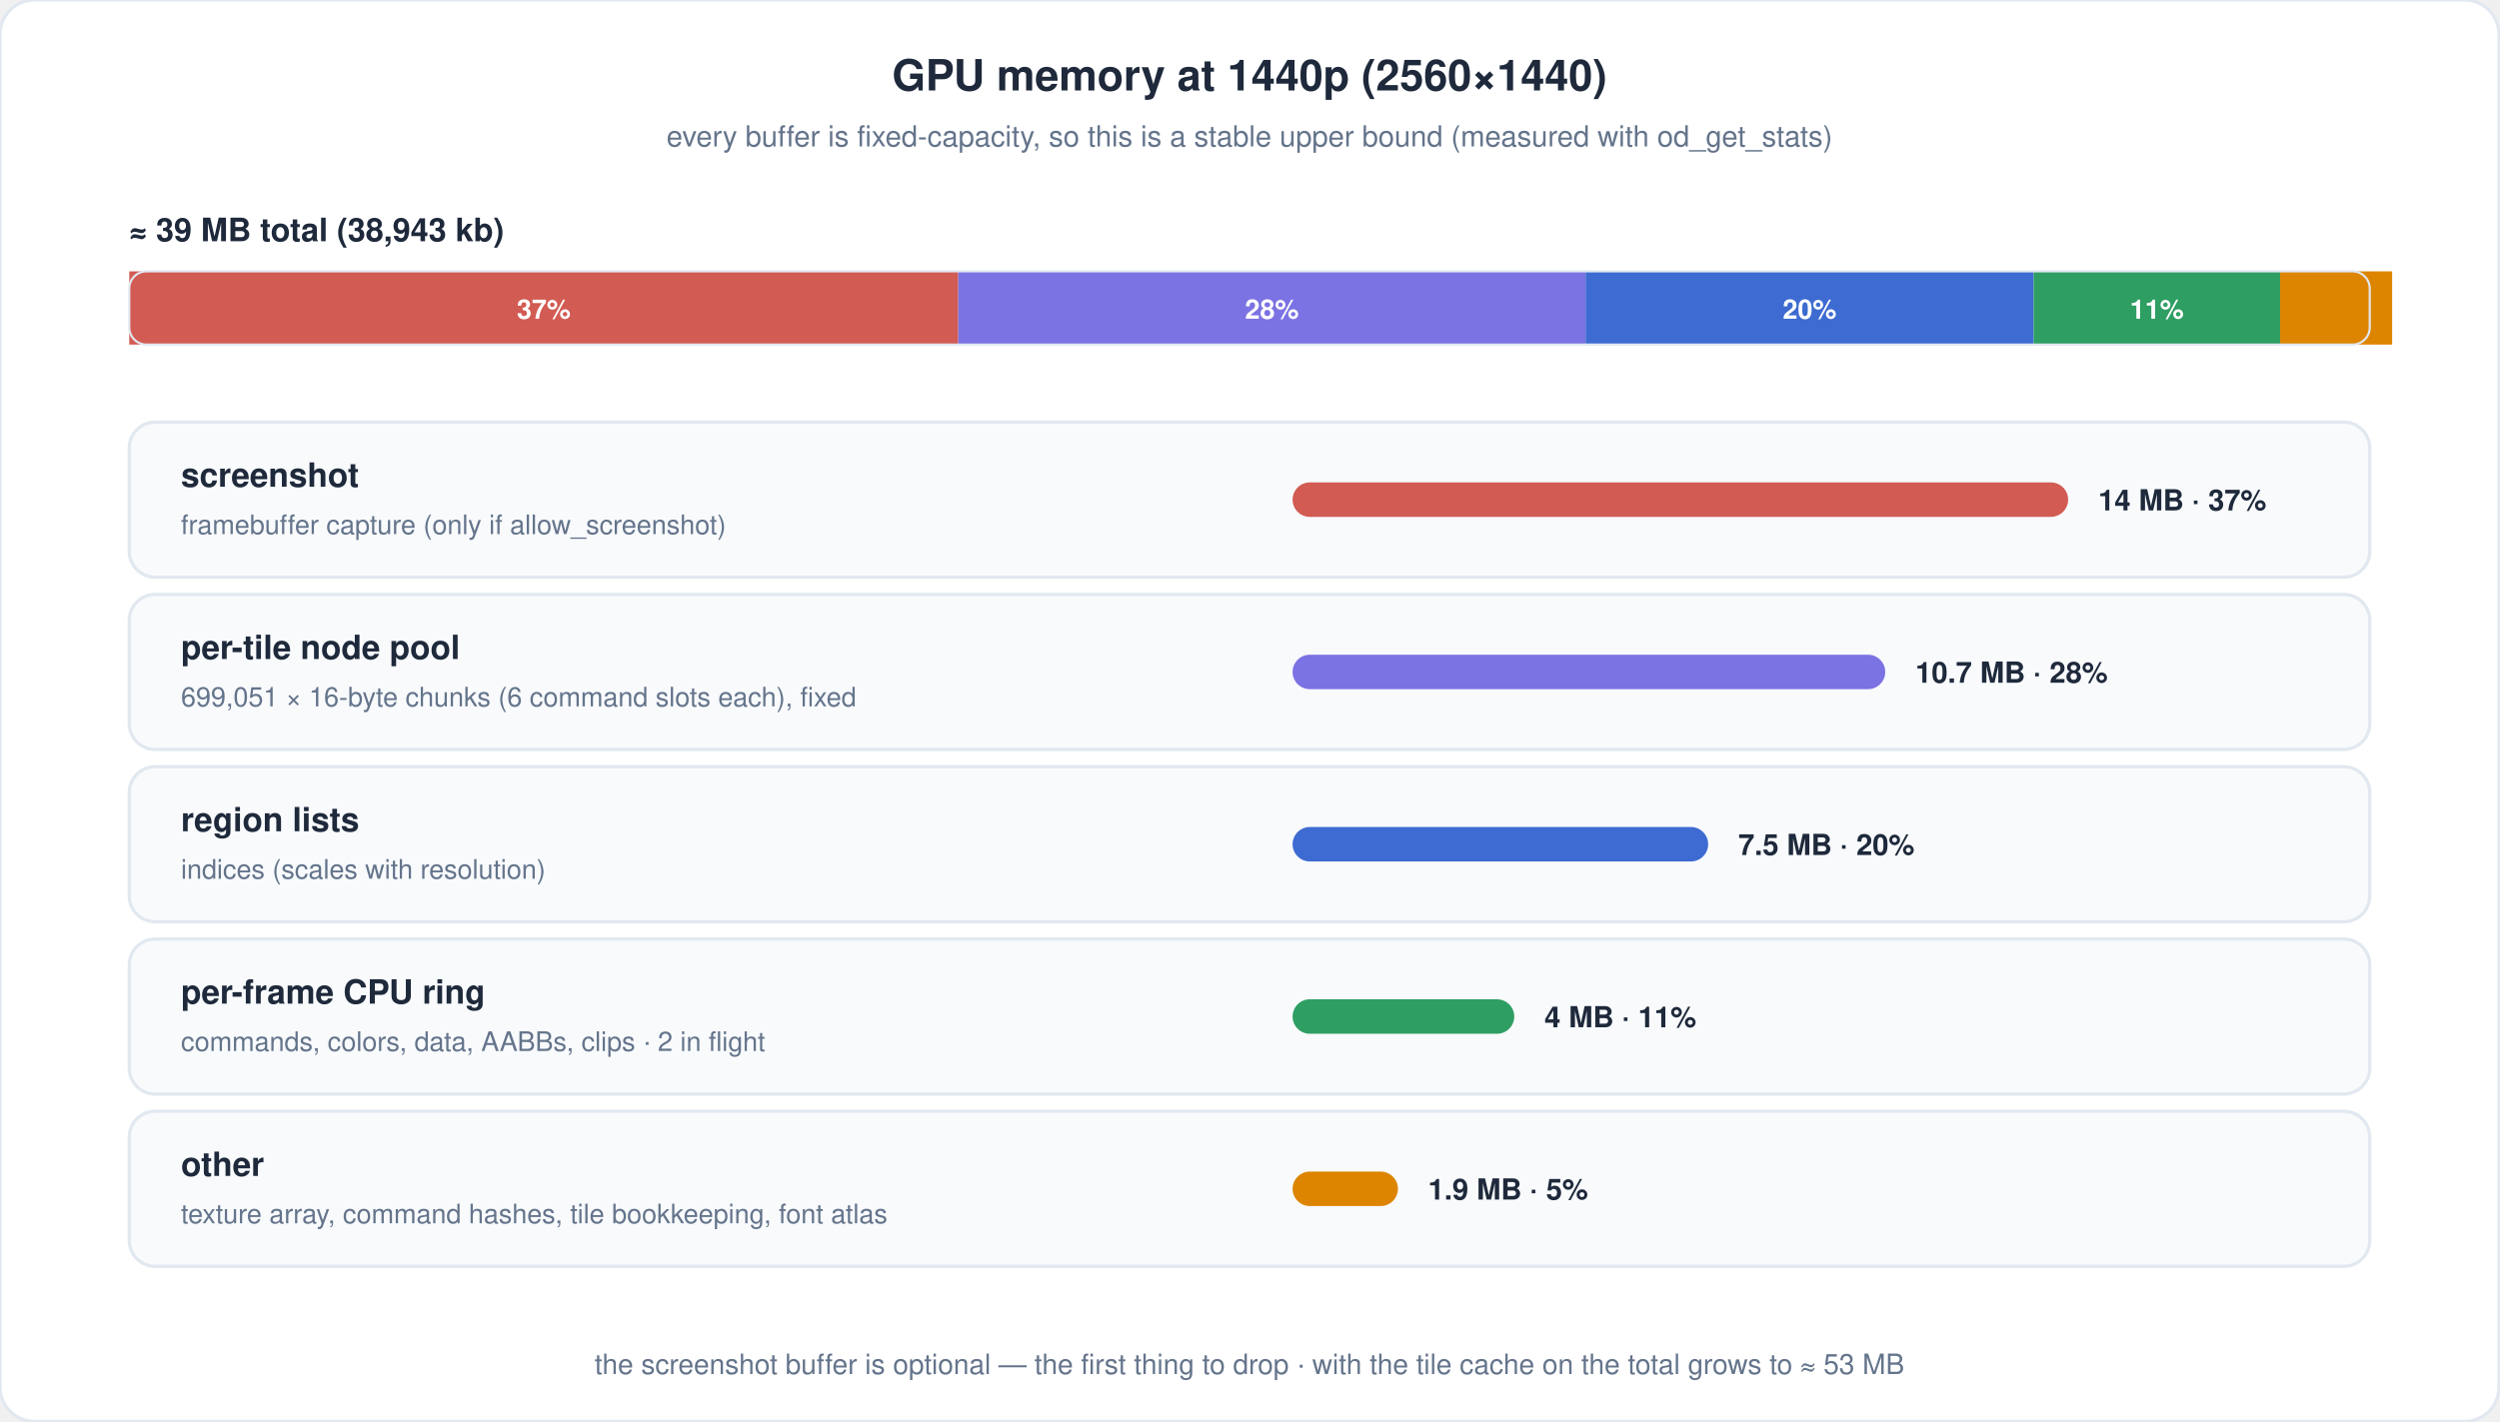
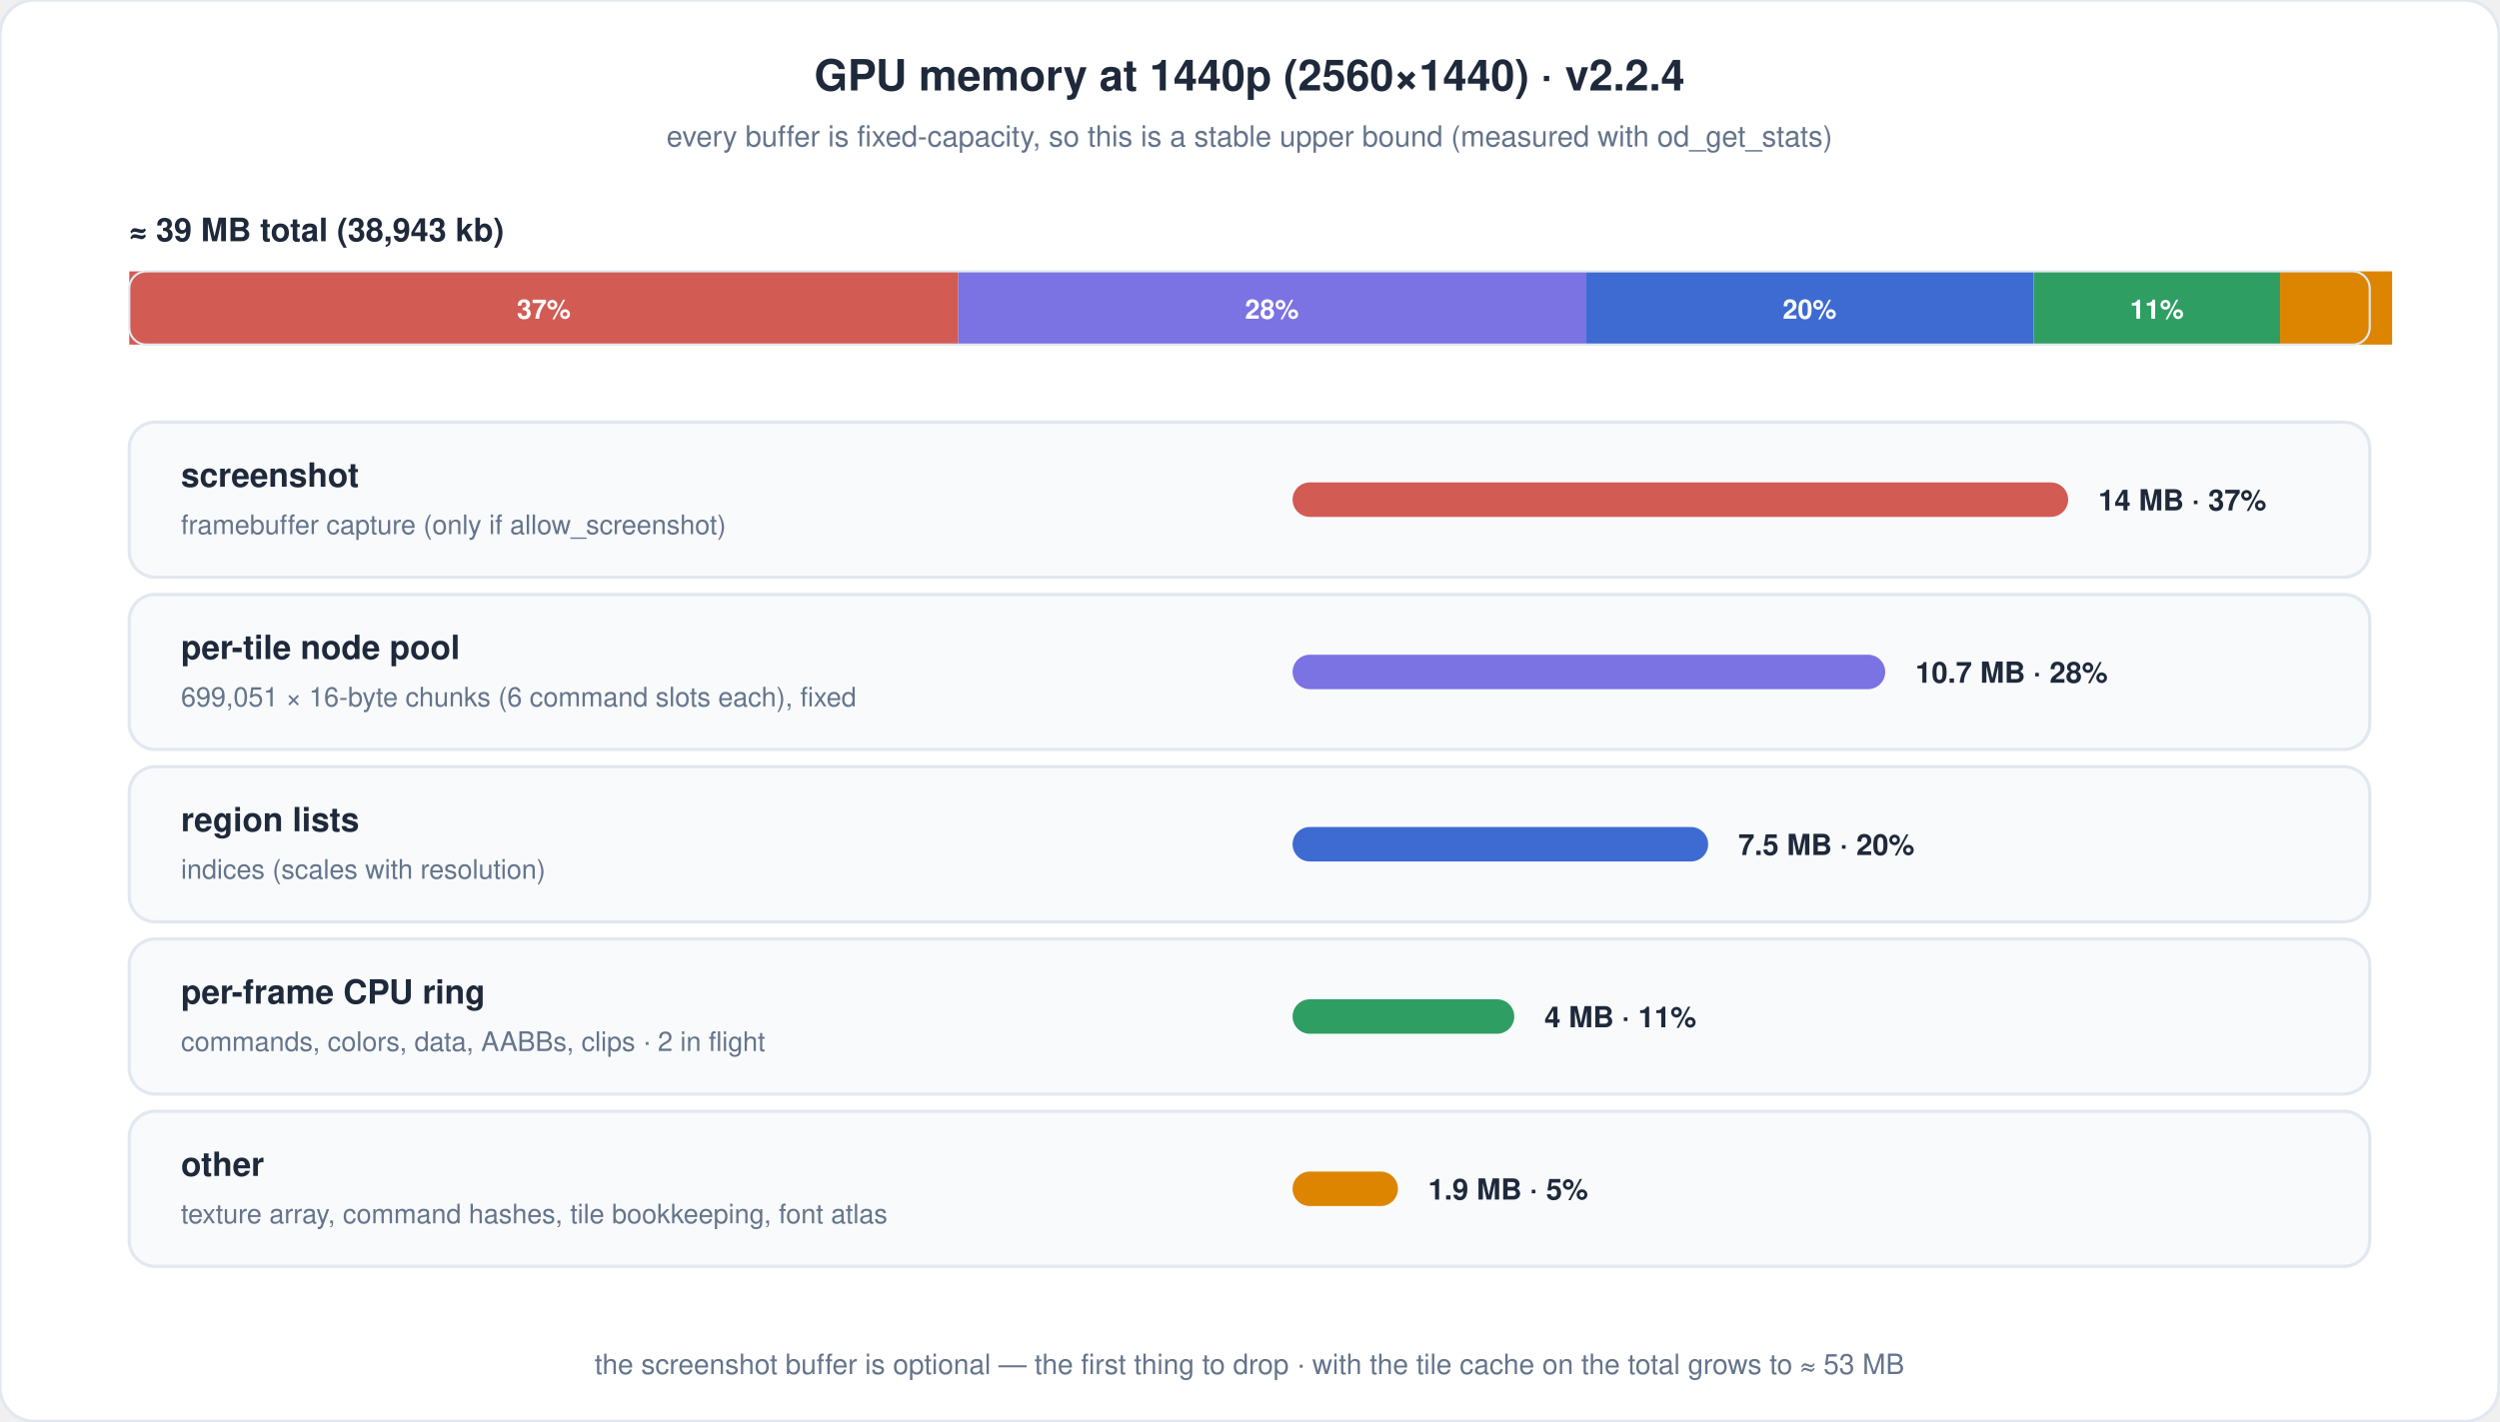
<svg xmlns="http://www.w3.org/2000/svg" viewBox="0 0 1160 660" width="1160" height="660" role="img">
  <rect x="0" y="0" width="1160" height="660" rx="16" fill="white" stroke="#E2E8F0" stroke-width="1.5" />
-   <text x="580.0" y="42.0" font-size="20" fill="#1E293B" text-anchor="middle" font-family="Helvetica, Arial, sans-serif" font-weight="bold">GPU memory at 1440p (2560×1440)</text>
+   <text x="580.0" y="42.0" font-size="20" fill="#1E293B" text-anchor="middle" font-family="Helvetica, Arial, sans-serif" font-weight="bold">GPU memory at 1440p (2560×1440) · v2.2.4</text>
  <text x="580.0" y="68.0" font-size="13.5" fill="#64748B" text-anchor="middle" font-family="Helvetica, Arial, sans-serif" font-weight="normal">every buffer is fixed-capacity, so this is a stable upper bound (measured with od_get_stats)</text>
  <text x="580.0" y="638.0" font-size="13" fill="#64748B" text-anchor="middle" font-family="Helvetica, Arial, sans-serif" font-weight="normal">the screenshot buffer is optional — the first thing to drop · with the tile cache on the total grows to ≈ 53 MB</text>
  <text x="60.0" y="112.0" font-size="15" fill="#1E293B" text-anchor="start" font-family="Helvetica, Arial, sans-serif" font-weight="bold">≈ 39 MB total (38,943 kb)</text>
  <rect x="60.0" y="126.0" width="384.8" height="34.0" rx="0" fill="#D25B53" />
  <text x="252.4" y="148.0" font-size="12.5" fill="white" text-anchor="middle" font-family="Helvetica, Arial, sans-serif" font-weight="bold">37%</text>
  <rect x="444.8" y="126.0" width="291.2" height="34.0" rx="0" fill="#7B72E3" />
  <text x="590.4" y="148.0" font-size="12.5" fill="white" text-anchor="middle" font-family="Helvetica, Arial, sans-serif" font-weight="bold">28%</text>
  <rect x="736.0" y="126.0" width="208.0" height="34.0" rx="0" fill="#3D6BD1" />
  <text x="840.0" y="148.0" font-size="12.5" fill="white" text-anchor="middle" font-family="Helvetica, Arial, sans-serif" font-weight="bold">20%</text>
  <rect x="944.0" y="126.0" width="114.4" height="34.0" rx="0" fill="#2F9E63" />
  <text x="1001.2" y="148.0" font-size="12.5" fill="white" text-anchor="middle" font-family="Helvetica, Arial, sans-serif" font-weight="bold">11%</text>
  <rect x="1058.4" y="126.0" width="52.0" height="34.0" rx="0" fill="#DD8500" />
  <rect x="60.0" y="126.0" width="1040.0" height="34.0" rx="8" fill="none" stroke="#E2E8F0" stroke-width="1" />
  <rect x="60.0" y="196.0" width="1040.0" height="72.0" rx="12" fill="#F8FAFC" stroke="#E2E8F0" stroke-width="1.5" />
  <text x="84.0" y="226.0" font-size="15.5" fill="#1E293B" text-anchor="start" font-family="Helvetica, Arial, sans-serif" font-weight="bold">screenshot</text>
  <text x="84.0" y="248.0" font-size="12.5" fill="#64748B" text-anchor="start" font-family="Helvetica, Arial, sans-serif" font-weight="normal">framebuffer capture (only if allow_screenshot)</text>
  <rect x="600.0" y="224.0" width="360.0" height="16.0" rx="8" fill="#D25B53" />
  <text x="974.0" y="237.0" font-size="13.5" fill="#1E293B" text-anchor="start" font-family="Helvetica, Arial, sans-serif" font-weight="bold">14 MB · 37%</text>
  <rect x="60.0" y="276.0" width="1040.0" height="72.0" rx="12" fill="#F8FAFC" stroke="#E2E8F0" stroke-width="1.5" />
  <text x="84.0" y="306.0" font-size="15.5" fill="#1E293B" text-anchor="start" font-family="Helvetica, Arial, sans-serif" font-weight="bold">per-tile node pool</text>
  <text x="84.0" y="328.0" font-size="12.5" fill="#64748B" text-anchor="start" font-family="Helvetica, Arial, sans-serif" font-weight="normal">699,051 × 16-byte chunks (6 command slots each), fixed</text>
  <rect x="600.0" y="304.0" width="275.1" height="16.0" rx="8" fill="#7B72E3" />
  <text x="889.1" y="317.0" font-size="13.5" fill="#1E293B" text-anchor="start" font-family="Helvetica, Arial, sans-serif" font-weight="bold">10.7 MB · 28%</text>
  <rect x="60.0" y="356.0" width="1040.0" height="72.0" rx="12" fill="#F8FAFC" stroke="#E2E8F0" stroke-width="1.5" />
  <text x="84.0" y="386.0" font-size="15.5" fill="#1E293B" text-anchor="start" font-family="Helvetica, Arial, sans-serif" font-weight="bold">region lists</text>
  <text x="84.0" y="408.0" font-size="12.5" fill="#64748B" text-anchor="start" font-family="Helvetica, Arial, sans-serif" font-weight="normal">indices (scales with resolution)</text>
  <rect x="600.0" y="384.0" width="192.9" height="16.0" rx="8" fill="#3D6BD1" />
  <text x="806.9" y="397.0" font-size="13.5" fill="#1E293B" text-anchor="start" font-family="Helvetica, Arial, sans-serif" font-weight="bold">7.5 MB · 20%</text>
  <rect x="60.0" y="436.0" width="1040.0" height="72.0" rx="12" fill="#F8FAFC" stroke="#E2E8F0" stroke-width="1.5" />
  <text x="84.0" y="466.0" font-size="15.5" fill="#1E293B" text-anchor="start" font-family="Helvetica, Arial, sans-serif" font-weight="bold">per-frame CPU ring</text>
  <text x="84.0" y="488.0" font-size="12.5" fill="#64748B" text-anchor="start" font-family="Helvetica, Arial, sans-serif" font-weight="normal">commands, colors, data, AABBs, clips · 2 in flight</text>
  <rect x="600.0" y="464.0" width="102.9" height="16.0" rx="8" fill="#2F9E63" />
  <text x="716.9" y="477.0" font-size="13.5" fill="#1E293B" text-anchor="start" font-family="Helvetica, Arial, sans-serif" font-weight="bold">4 MB · 11%</text>
  <rect x="60.0" y="516.0" width="1040.0" height="72.0" rx="12" fill="#F8FAFC" stroke="#E2E8F0" stroke-width="1.5" />
  <text x="84.0" y="546.0" font-size="15.5" fill="#1E293B" text-anchor="start" font-family="Helvetica, Arial, sans-serif" font-weight="bold">other</text>
  <text x="84.0" y="568.0" font-size="12.5" fill="#64748B" text-anchor="start" font-family="Helvetica, Arial, sans-serif" font-weight="normal">texture array, command hashes, tile bookkeeping, font atlas</text>
  <rect x="600.0" y="544.0" width="48.9" height="16.0" rx="8" fill="#DD8500" />
  <text x="662.9" y="557.0" font-size="13.5" fill="#1E293B" text-anchor="start" font-family="Helvetica, Arial, sans-serif" font-weight="bold">1.9 MB · 5%</text>
</svg>
